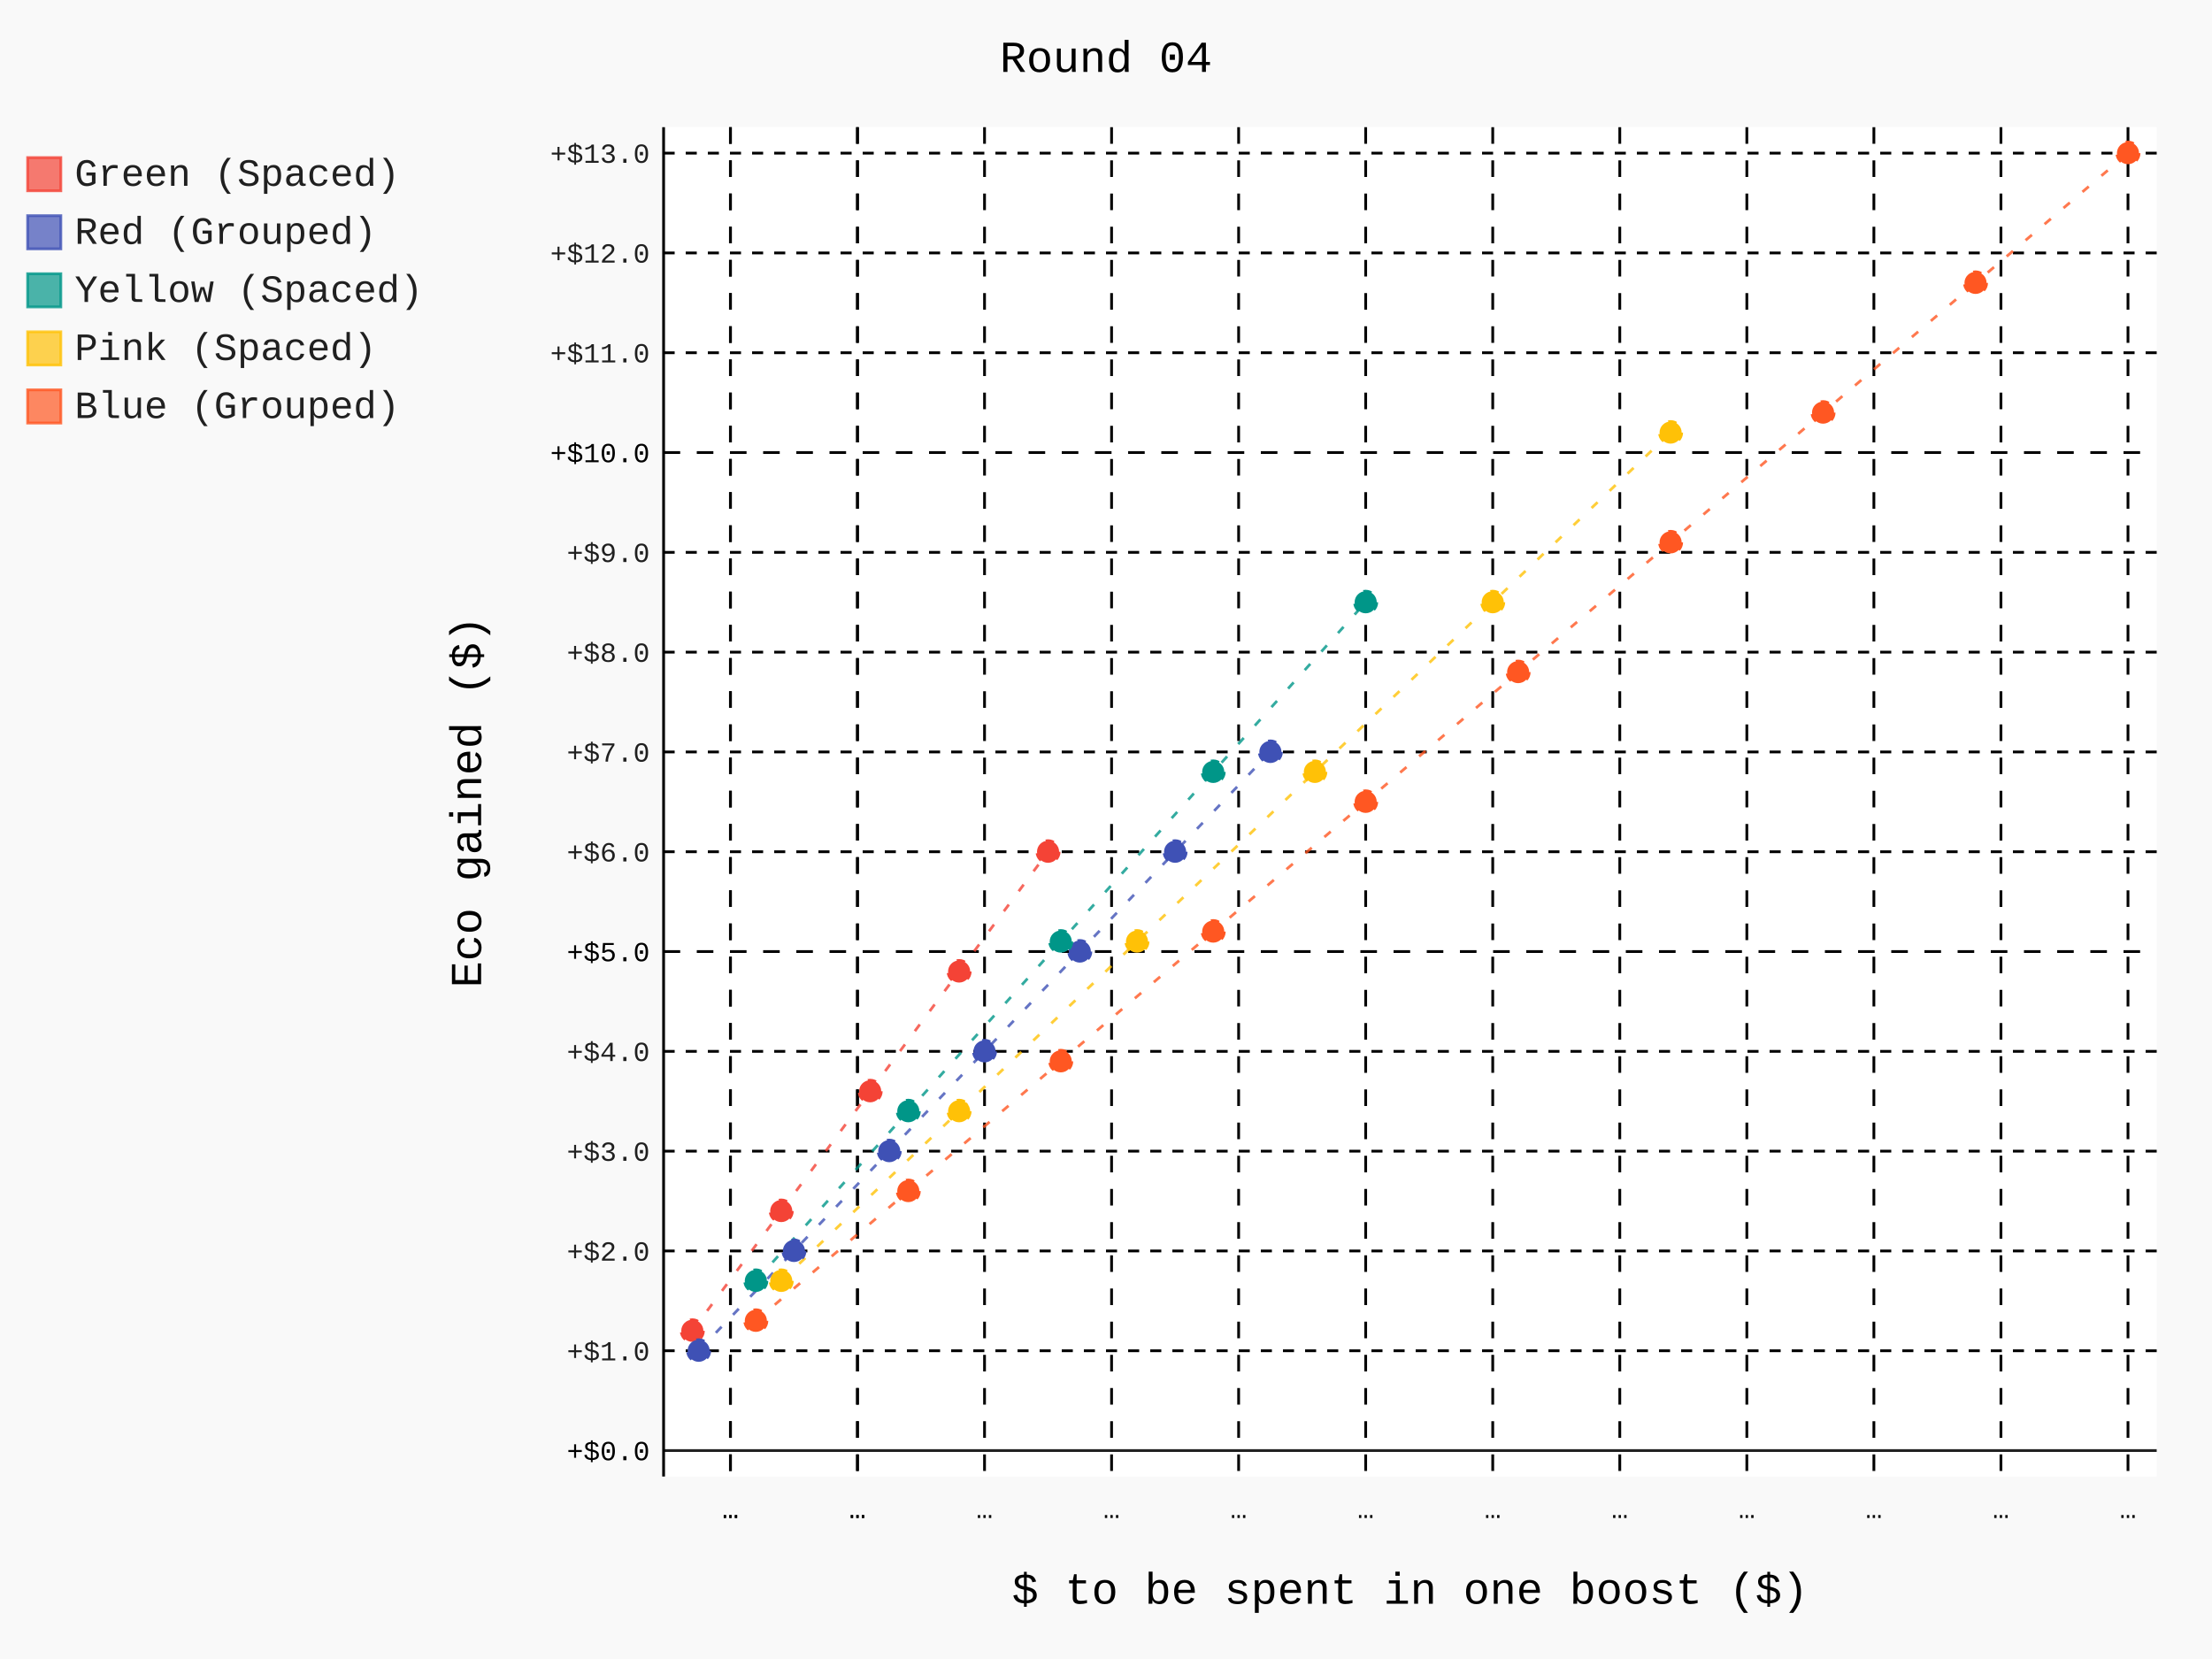
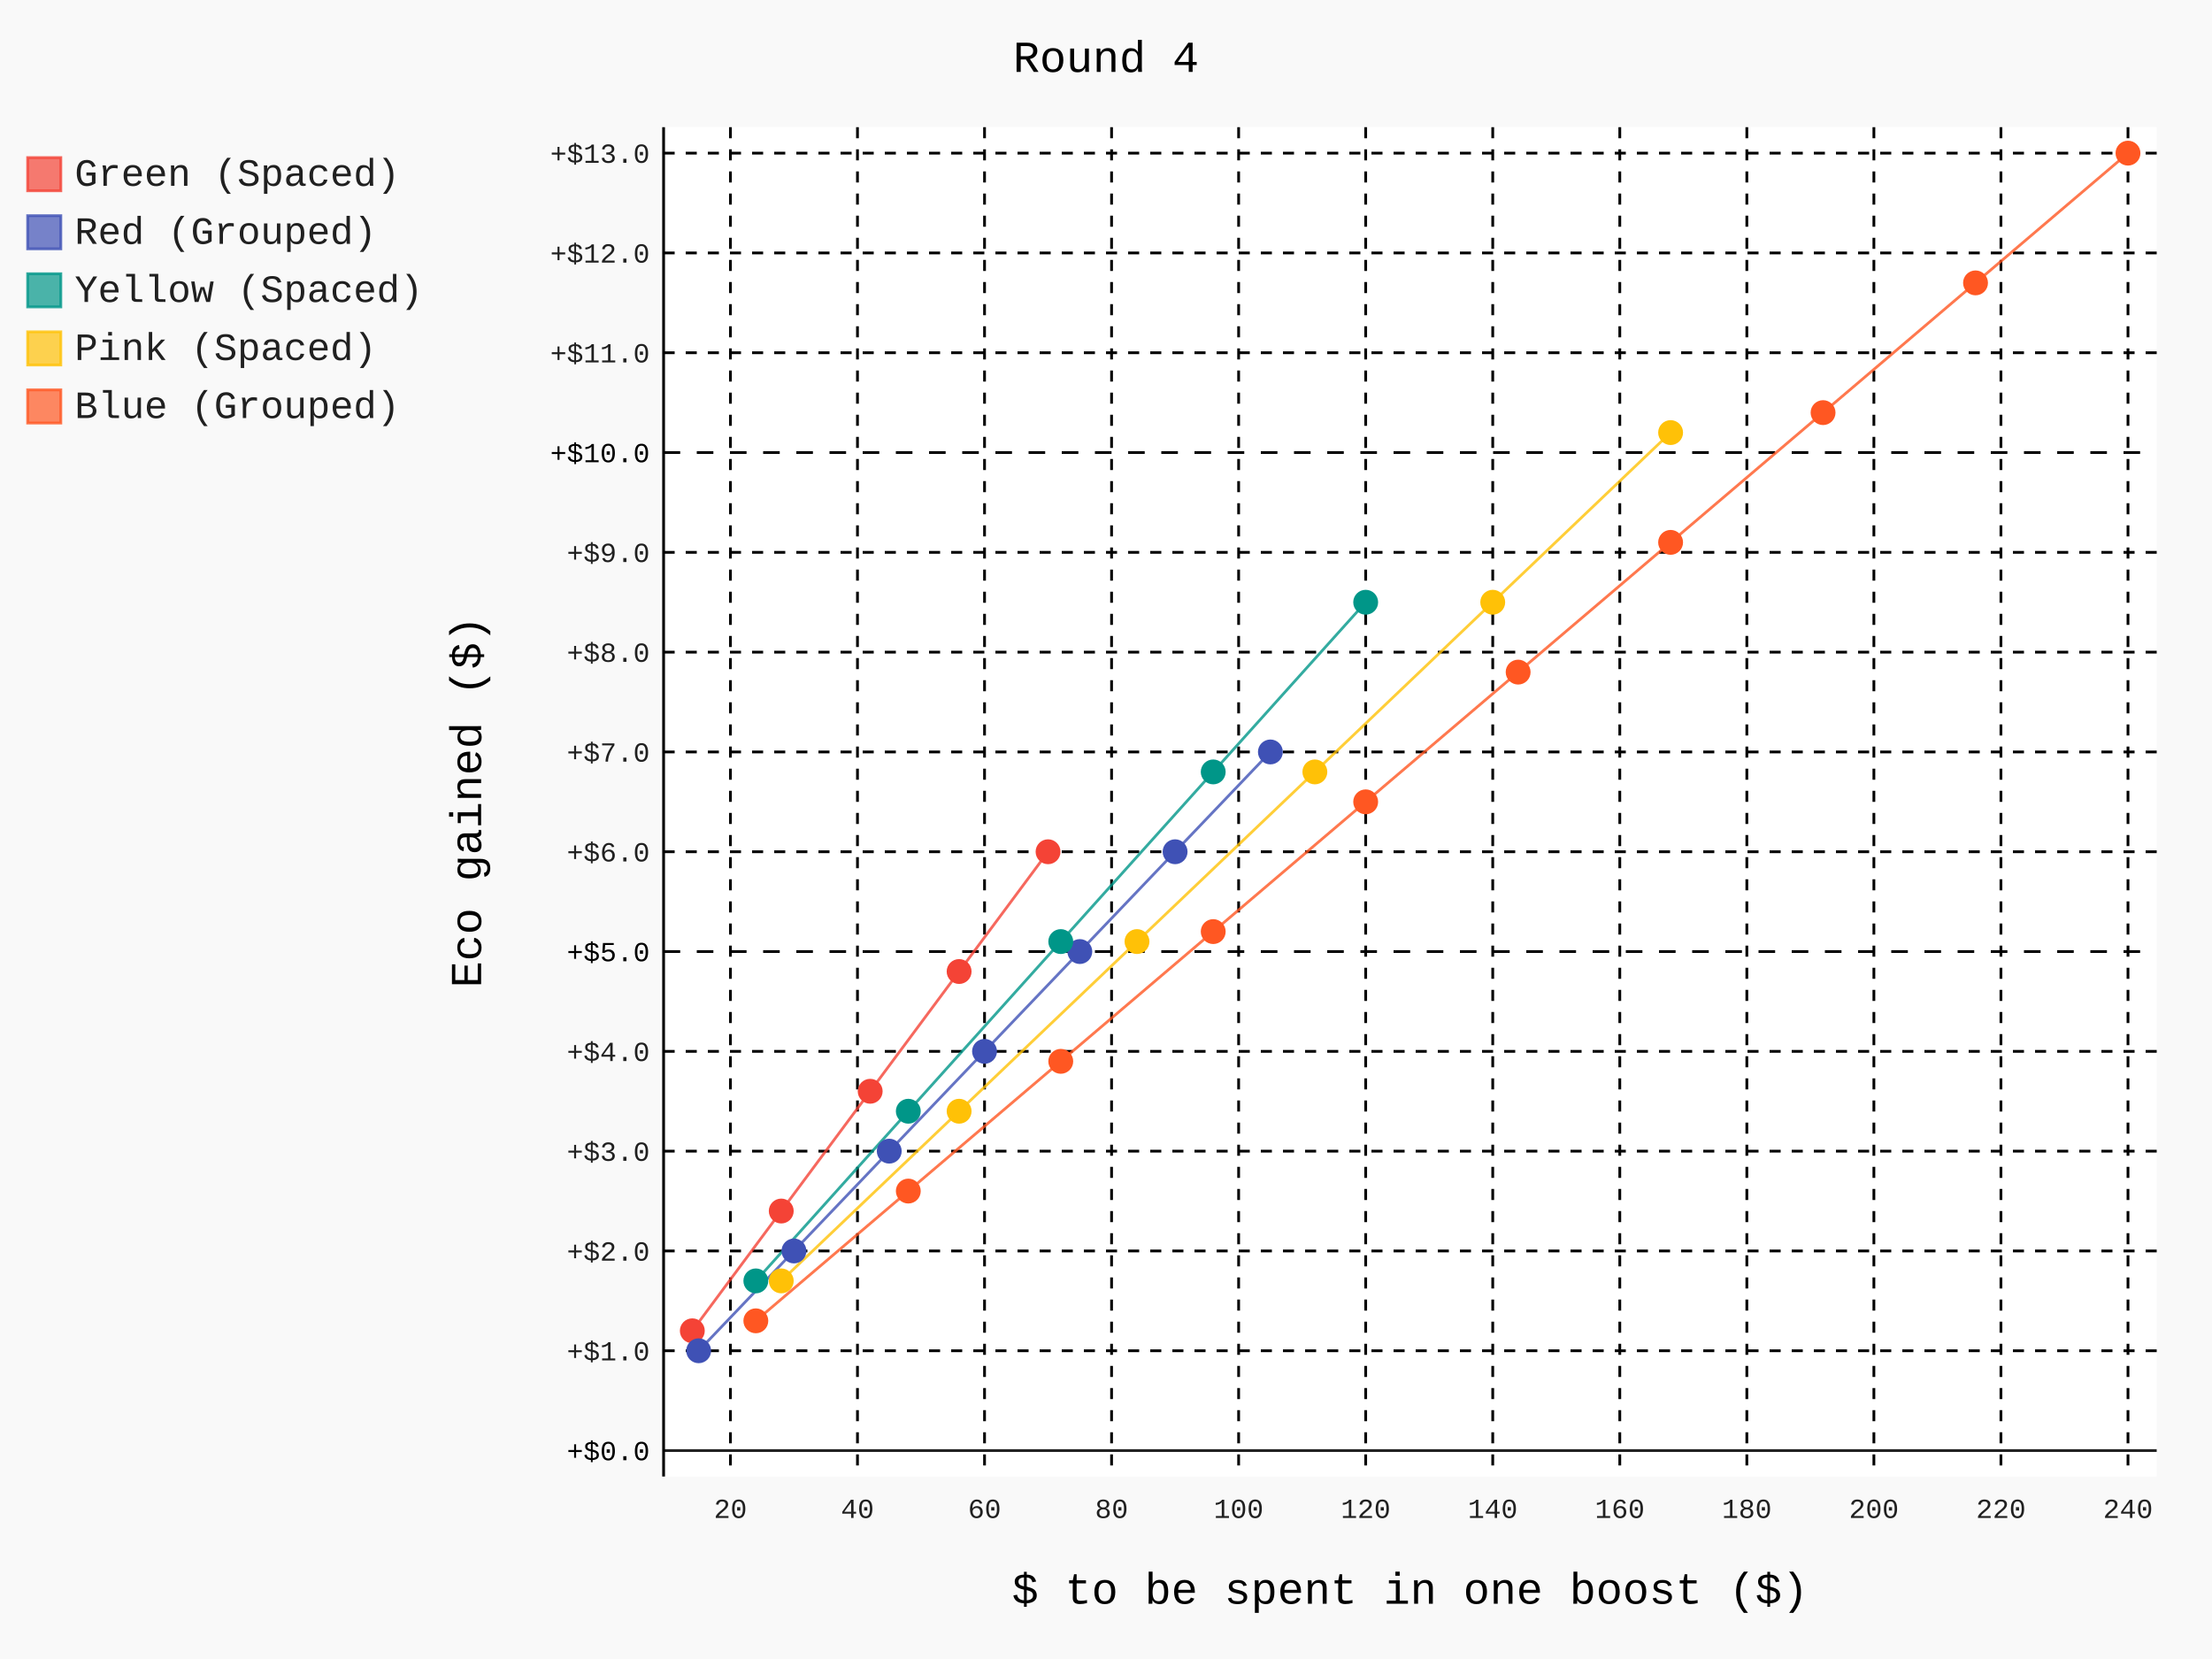
- <svg xmlns="http://www.w3.org/2000/svg" id="chart-235ac269-547a-451c-bd1a-9dd765131e52" class="pygal-chart" viewBox="0 0 800 600">
+ <svg xmlns="http://www.w3.org/2000/svg" id="chart-88500706-44ba-462d-bd40-3c438638c0fa" class="pygal-chart" viewBox="0 0 800 600">
  <defs>
-     <style type="text/css">#chart-235ac269-547a-451c-bd1a-9dd765131e52{-webkit-user-select:none;-webkit-font-smoothing:antialiased;font-family:Consolas,"Liberation Mono",Menlo,Courier,monospace}#chart-235ac269-547a-451c-bd1a-9dd765131e52 .title{font-family:Consolas,"Liberation Mono",Menlo,Courier,monospace;font-size:16px}#chart-235ac269-547a-451c-bd1a-9dd765131e52 .legends .legend text{font-family:Consolas,"Liberation Mono",Menlo,Courier,monospace;font-size:14px}#chart-235ac269-547a-451c-bd1a-9dd765131e52 .axis text{font-family:Consolas,"Liberation Mono",Menlo,Courier,monospace;font-size:10px}#chart-235ac269-547a-451c-bd1a-9dd765131e52 .axis text.major{font-family:Consolas,"Liberation Mono",Menlo,Courier,monospace;font-size:10px}#chart-235ac269-547a-451c-bd1a-9dd765131e52 .text-overlay text.value{font-family:Consolas,"Liberation Mono",Menlo,Courier,monospace;font-size:16px}#chart-235ac269-547a-451c-bd1a-9dd765131e52 .text-overlay text.label{font-family:Consolas,"Liberation Mono",Menlo,Courier,monospace;font-size:10px}#chart-235ac269-547a-451c-bd1a-9dd765131e52 .tooltip{font-family:Consolas,"Liberation Mono",Menlo,Courier,monospace;font-size:14px}#chart-235ac269-547a-451c-bd1a-9dd765131e52 text.no_data{font-family:Consolas,"Liberation Mono",Menlo,Courier,monospace;font-size:64px}
- #chart-235ac269-547a-451c-bd1a-9dd765131e52{background-color:rgba(249,249,249,1)}#chart-235ac269-547a-451c-bd1a-9dd765131e52 path,#chart-235ac269-547a-451c-bd1a-9dd765131e52 line,#chart-235ac269-547a-451c-bd1a-9dd765131e52 rect,#chart-235ac269-547a-451c-bd1a-9dd765131e52 circle{-webkit-transition:150ms;-moz-transition:150ms;transition:150ms}#chart-235ac269-547a-451c-bd1a-9dd765131e52 .graph &gt; .background{fill:rgba(249,249,249,1)}#chart-235ac269-547a-451c-bd1a-9dd765131e52 .plot &gt; .background{fill:rgba(255,255,255,1)}#chart-235ac269-547a-451c-bd1a-9dd765131e52 .graph{fill:rgba(0,0,0,.87)}#chart-235ac269-547a-451c-bd1a-9dd765131e52 text.no_data{fill:rgba(0,0,0,1)}#chart-235ac269-547a-451c-bd1a-9dd765131e52 .title{fill:rgba(0,0,0,1)}#chart-235ac269-547a-451c-bd1a-9dd765131e52 .legends .legend text{fill:rgba(0,0,0,.87)}#chart-235ac269-547a-451c-bd1a-9dd765131e52 .legends .legend:hover text{fill:rgba(0,0,0,1)}#chart-235ac269-547a-451c-bd1a-9dd765131e52 .axis .line{stroke:rgba(0,0,0,1)}#chart-235ac269-547a-451c-bd1a-9dd765131e52 .axis .guide.line{stroke:rgba(0,0,0,.54)}#chart-235ac269-547a-451c-bd1a-9dd765131e52 .axis .major.line{stroke:rgba(0,0,0,.87)}#chart-235ac269-547a-451c-bd1a-9dd765131e52 .axis text.major{fill:rgba(0,0,0,1)}#chart-235ac269-547a-451c-bd1a-9dd765131e52 .axis.y .guides:hover .guide.line,#chart-235ac269-547a-451c-bd1a-9dd765131e52 .line-graph .axis.x .guides:hover .guide.line,#chart-235ac269-547a-451c-bd1a-9dd765131e52 .stackedline-graph .axis.x .guides:hover .guide.line,#chart-235ac269-547a-451c-bd1a-9dd765131e52 .xy-graph .axis.x .guides:hover .guide.line{stroke:rgba(0,0,0,1)}#chart-235ac269-547a-451c-bd1a-9dd765131e52 .axis .guides:hover text{fill:rgba(0,0,0,1)}#chart-235ac269-547a-451c-bd1a-9dd765131e52 .reactive{fill-opacity:.7;stroke-opacity:.8;stroke-width:1}#chart-235ac269-547a-451c-bd1a-9dd765131e52 .ci{stroke:rgba(0,0,0,.87)}#chart-235ac269-547a-451c-bd1a-9dd765131e52 .reactive.active,#chart-235ac269-547a-451c-bd1a-9dd765131e52 .active .reactive{fill-opacity:.8;stroke-opacity:.9;stroke-width:4}#chart-235ac269-547a-451c-bd1a-9dd765131e52 .ci .reactive.active{stroke-width:1.5}#chart-235ac269-547a-451c-bd1a-9dd765131e52 .series text{fill:rgba(0,0,0,1)}#chart-235ac269-547a-451c-bd1a-9dd765131e52 .tooltip rect{fill:rgba(255,255,255,1);stroke:rgba(0,0,0,1);-webkit-transition:opacity 150ms;-moz-transition:opacity 150ms;transition:opacity 150ms}#chart-235ac269-547a-451c-bd1a-9dd765131e52 .tooltip .label{fill:rgba(0,0,0,.87)}#chart-235ac269-547a-451c-bd1a-9dd765131e52 .tooltip .label{fill:rgba(0,0,0,.87)}#chart-235ac269-547a-451c-bd1a-9dd765131e52 .tooltip .legend{font-size:.8em;fill:rgba(0,0,0,.54)}#chart-235ac269-547a-451c-bd1a-9dd765131e52 .tooltip .x_label{font-size:.6em;fill:rgba(0,0,0,1)}#chart-235ac269-547a-451c-bd1a-9dd765131e52 .tooltip .xlink{font-size:.5em;text-decoration:underline}#chart-235ac269-547a-451c-bd1a-9dd765131e52 .tooltip .value{font-size:1.5em}#chart-235ac269-547a-451c-bd1a-9dd765131e52 .bound{font-size:.5em}#chart-235ac269-547a-451c-bd1a-9dd765131e52 .max-value{font-size:.75em;fill:rgba(0,0,0,.54)}#chart-235ac269-547a-451c-bd1a-9dd765131e52 .map-element{fill:rgba(255,255,255,1);stroke:rgba(0,0,0,.54) !important}#chart-235ac269-547a-451c-bd1a-9dd765131e52 .map-element .reactive{fill-opacity:inherit;stroke-opacity:inherit}#chart-235ac269-547a-451c-bd1a-9dd765131e52 .color-0,#chart-235ac269-547a-451c-bd1a-9dd765131e52 .color-0 a:visited{stroke:#F44336;fill:#F44336}#chart-235ac269-547a-451c-bd1a-9dd765131e52 .color-1,#chart-235ac269-547a-451c-bd1a-9dd765131e52 .color-1 a:visited{stroke:#3F51B5;fill:#3F51B5}#chart-235ac269-547a-451c-bd1a-9dd765131e52 .color-2,#chart-235ac269-547a-451c-bd1a-9dd765131e52 .color-2 a:visited{stroke:#009688;fill:#009688}#chart-235ac269-547a-451c-bd1a-9dd765131e52 .color-3,#chart-235ac269-547a-451c-bd1a-9dd765131e52 .color-3 a:visited{stroke:#FFC107;fill:#FFC107}#chart-235ac269-547a-451c-bd1a-9dd765131e52 .color-4,#chart-235ac269-547a-451c-bd1a-9dd765131e52 .color-4 a:visited{stroke:#FF5722;fill:#FF5722}#chart-235ac269-547a-451c-bd1a-9dd765131e52 .text-overlay .color-0 text{fill:black}#chart-235ac269-547a-451c-bd1a-9dd765131e52 .text-overlay .color-1 text{fill:black}#chart-235ac269-547a-451c-bd1a-9dd765131e52 .text-overlay .color-2 text{fill:black}#chart-235ac269-547a-451c-bd1a-9dd765131e52 .text-overlay .color-3 text{fill:black}#chart-235ac269-547a-451c-bd1a-9dd765131e52 .text-overlay .color-4 text{fill:black}#chart-235ac269-547a-451c-bd1a-9dd765131e52 .series{stroke-width:2;stroke-dasharray:3,6}#chart-235ac269-547a-451c-bd1a-9dd765131e52 .series.serie-0{stroke-width:2;stroke-dasharray:3,6}#chart-235ac269-547a-451c-bd1a-9dd765131e52 .series.serie-1{stroke-width:2;stroke-dasharray:3,6}#chart-235ac269-547a-451c-bd1a-9dd765131e52 .series.serie-2{stroke-width:2;stroke-dasharray:3,6}#chart-235ac269-547a-451c-bd1a-9dd765131e52 .series.serie-3{stroke-width:2;stroke-dasharray:3,6}#chart-235ac269-547a-451c-bd1a-9dd765131e52 .series.serie-4{stroke-width:2;stroke-dasharray:3,6}
- #chart-235ac269-547a-451c-bd1a-9dd765131e52 text.no_data{text-anchor:middle}#chart-235ac269-547a-451c-bd1a-9dd765131e52 .guide.line{fill:none}#chart-235ac269-547a-451c-bd1a-9dd765131e52 .centered{text-anchor:middle}#chart-235ac269-547a-451c-bd1a-9dd765131e52 .title{text-anchor:middle}#chart-235ac269-547a-451c-bd1a-9dd765131e52 .legends .legend text{fill-opacity:1}#chart-235ac269-547a-451c-bd1a-9dd765131e52 .axis.x text{text-anchor:middle}#chart-235ac269-547a-451c-bd1a-9dd765131e52 .axis.x:not(.web) text[transform]{text-anchor:start}#chart-235ac269-547a-451c-bd1a-9dd765131e52 .axis.x:not(.web) text[transform].backwards{text-anchor:end}#chart-235ac269-547a-451c-bd1a-9dd765131e52 .axis.y text{text-anchor:end}#chart-235ac269-547a-451c-bd1a-9dd765131e52 .axis.y text[transform].backwards{text-anchor:start}#chart-235ac269-547a-451c-bd1a-9dd765131e52 .axis.y2 text{text-anchor:start}#chart-235ac269-547a-451c-bd1a-9dd765131e52 .axis.y2 text[transform].backwards{text-anchor:end}#chart-235ac269-547a-451c-bd1a-9dd765131e52 .axis .guide.line{stroke-dasharray:4,4;stroke:black}#chart-235ac269-547a-451c-bd1a-9dd765131e52 .axis .major.guide.line{stroke-dasharray:6,6;stroke:black}#chart-235ac269-547a-451c-bd1a-9dd765131e52 .horizontal .axis.y .guide.line,#chart-235ac269-547a-451c-bd1a-9dd765131e52 .horizontal .axis.y2 .guide.line,#chart-235ac269-547a-451c-bd1a-9dd765131e52 .vertical .axis.x .guide.line{opacity:0}#chart-235ac269-547a-451c-bd1a-9dd765131e52 .horizontal .axis.always_show .guide.line,#chart-235ac269-547a-451c-bd1a-9dd765131e52 .vertical .axis.always_show .guide.line{opacity:1 !important}#chart-235ac269-547a-451c-bd1a-9dd765131e52 .axis.y .guides:hover .guide.line,#chart-235ac269-547a-451c-bd1a-9dd765131e52 .axis.y2 .guides:hover .guide.line,#chart-235ac269-547a-451c-bd1a-9dd765131e52 .axis.x .guides:hover .guide.line{opacity:1}#chart-235ac269-547a-451c-bd1a-9dd765131e52 .axis .guides:hover text{opacity:1}#chart-235ac269-547a-451c-bd1a-9dd765131e52 .nofill{fill:none}#chart-235ac269-547a-451c-bd1a-9dd765131e52 .subtle-fill{fill-opacity:.2}#chart-235ac269-547a-451c-bd1a-9dd765131e52 .dot{stroke-width:1px;fill-opacity:1;stroke-opacity:1}#chart-235ac269-547a-451c-bd1a-9dd765131e52 .dot.active{stroke-width:5px}#chart-235ac269-547a-451c-bd1a-9dd765131e52 .dot.negative{fill:transparent}#chart-235ac269-547a-451c-bd1a-9dd765131e52 text,#chart-235ac269-547a-451c-bd1a-9dd765131e52 tspan{stroke:none !important}#chart-235ac269-547a-451c-bd1a-9dd765131e52 .series text.active{opacity:1}#chart-235ac269-547a-451c-bd1a-9dd765131e52 .tooltip rect{fill-opacity:.95;stroke-width:.5}#chart-235ac269-547a-451c-bd1a-9dd765131e52 .tooltip text{fill-opacity:1}#chart-235ac269-547a-451c-bd1a-9dd765131e52 .showable{visibility:hidden}#chart-235ac269-547a-451c-bd1a-9dd765131e52 .showable.shown{visibility:visible}#chart-235ac269-547a-451c-bd1a-9dd765131e52 .gauge-background{fill:rgba(229,229,229,1);stroke:none}#chart-235ac269-547a-451c-bd1a-9dd765131e52 .bg-lines{stroke:rgba(249,249,249,1);stroke-width:2px}</style>
+     <style type="text/css">#chart-88500706-44ba-462d-bd40-3c438638c0fa{-webkit-user-select:none;-webkit-font-smoothing:antialiased;font-family:Consolas,"Liberation Mono",Menlo,Courier,monospace}#chart-88500706-44ba-462d-bd40-3c438638c0fa .title{font-family:Consolas,"Liberation Mono",Menlo,Courier,monospace;font-size:16px}#chart-88500706-44ba-462d-bd40-3c438638c0fa .legends .legend text{font-family:Consolas,"Liberation Mono",Menlo,Courier,monospace;font-size:14px}#chart-88500706-44ba-462d-bd40-3c438638c0fa .axis text{font-family:Consolas,"Liberation Mono",Menlo,Courier,monospace;font-size:10px}#chart-88500706-44ba-462d-bd40-3c438638c0fa .axis text.major{font-family:Consolas,"Liberation Mono",Menlo,Courier,monospace;font-size:10px}#chart-88500706-44ba-462d-bd40-3c438638c0fa .text-overlay text.value{font-family:Consolas,"Liberation Mono",Menlo,Courier,monospace;font-size:16px}#chart-88500706-44ba-462d-bd40-3c438638c0fa .text-overlay text.label{font-family:Consolas,"Liberation Mono",Menlo,Courier,monospace;font-size:10px}#chart-88500706-44ba-462d-bd40-3c438638c0fa .tooltip{font-family:Consolas,"Liberation Mono",Menlo,Courier,monospace;font-size:14px}#chart-88500706-44ba-462d-bd40-3c438638c0fa text.no_data{font-family:Consolas,"Liberation Mono",Menlo,Courier,monospace;font-size:64px}
+ #chart-88500706-44ba-462d-bd40-3c438638c0fa{background-color:rgba(249,249,249,1)}#chart-88500706-44ba-462d-bd40-3c438638c0fa path,#chart-88500706-44ba-462d-bd40-3c438638c0fa line,#chart-88500706-44ba-462d-bd40-3c438638c0fa rect,#chart-88500706-44ba-462d-bd40-3c438638c0fa circle{-webkit-transition:150ms;-moz-transition:150ms;transition:150ms}#chart-88500706-44ba-462d-bd40-3c438638c0fa .graph &gt; .background{fill:rgba(249,249,249,1)}#chart-88500706-44ba-462d-bd40-3c438638c0fa .plot &gt; .background{fill:rgba(255,255,255,1)}#chart-88500706-44ba-462d-bd40-3c438638c0fa .graph{fill:rgba(0,0,0,.87)}#chart-88500706-44ba-462d-bd40-3c438638c0fa text.no_data{fill:rgba(0,0,0,1)}#chart-88500706-44ba-462d-bd40-3c438638c0fa .title{fill:rgba(0,0,0,1)}#chart-88500706-44ba-462d-bd40-3c438638c0fa .legends .legend text{fill:rgba(0,0,0,.87)}#chart-88500706-44ba-462d-bd40-3c438638c0fa .legends .legend:hover text{fill:rgba(0,0,0,1)}#chart-88500706-44ba-462d-bd40-3c438638c0fa .axis .line{stroke:rgba(0,0,0,1)}#chart-88500706-44ba-462d-bd40-3c438638c0fa .axis .guide.line{stroke:rgba(0,0,0,.54)}#chart-88500706-44ba-462d-bd40-3c438638c0fa .axis .major.line{stroke:rgba(0,0,0,.87)}#chart-88500706-44ba-462d-bd40-3c438638c0fa .axis text.major{fill:rgba(0,0,0,1)}#chart-88500706-44ba-462d-bd40-3c438638c0fa .axis.y .guides:hover .guide.line,#chart-88500706-44ba-462d-bd40-3c438638c0fa .line-graph .axis.x .guides:hover .guide.line,#chart-88500706-44ba-462d-bd40-3c438638c0fa .stackedline-graph .axis.x .guides:hover .guide.line,#chart-88500706-44ba-462d-bd40-3c438638c0fa .xy-graph .axis.x .guides:hover .guide.line{stroke:rgba(0,0,0,1)}#chart-88500706-44ba-462d-bd40-3c438638c0fa .axis .guides:hover text{fill:rgba(0,0,0,1)}#chart-88500706-44ba-462d-bd40-3c438638c0fa .reactive{fill-opacity:.7;stroke-opacity:.8;stroke-width:1}#chart-88500706-44ba-462d-bd40-3c438638c0fa .ci{stroke:rgba(0,0,0,.87)}#chart-88500706-44ba-462d-bd40-3c438638c0fa .reactive.active,#chart-88500706-44ba-462d-bd40-3c438638c0fa .active .reactive{fill-opacity:.8;stroke-opacity:.9;stroke-width:4}#chart-88500706-44ba-462d-bd40-3c438638c0fa .ci .reactive.active{stroke-width:1.5}#chart-88500706-44ba-462d-bd40-3c438638c0fa .series text{fill:rgba(0,0,0,1)}#chart-88500706-44ba-462d-bd40-3c438638c0fa .tooltip rect{fill:rgba(255,255,255,1);stroke:rgba(0,0,0,1);-webkit-transition:opacity 150ms;-moz-transition:opacity 150ms;transition:opacity 150ms}#chart-88500706-44ba-462d-bd40-3c438638c0fa .tooltip .label{fill:rgba(0,0,0,.87)}#chart-88500706-44ba-462d-bd40-3c438638c0fa .tooltip .label{fill:rgba(0,0,0,.87)}#chart-88500706-44ba-462d-bd40-3c438638c0fa .tooltip .legend{font-size:.8em;fill:rgba(0,0,0,.54)}#chart-88500706-44ba-462d-bd40-3c438638c0fa .tooltip .x_label{font-size:.6em;fill:rgba(0,0,0,1)}#chart-88500706-44ba-462d-bd40-3c438638c0fa .tooltip .xlink{font-size:.5em;text-decoration:underline}#chart-88500706-44ba-462d-bd40-3c438638c0fa .tooltip .value{font-size:1.5em}#chart-88500706-44ba-462d-bd40-3c438638c0fa .bound{font-size:.5em}#chart-88500706-44ba-462d-bd40-3c438638c0fa .max-value{font-size:.75em;fill:rgba(0,0,0,.54)}#chart-88500706-44ba-462d-bd40-3c438638c0fa .map-element{fill:rgba(255,255,255,1);stroke:rgba(0,0,0,.54) !important}#chart-88500706-44ba-462d-bd40-3c438638c0fa .map-element .reactive{fill-opacity:inherit;stroke-opacity:inherit}#chart-88500706-44ba-462d-bd40-3c438638c0fa .color-0,#chart-88500706-44ba-462d-bd40-3c438638c0fa .color-0 a:visited{stroke:#F44336;fill:#F44336}#chart-88500706-44ba-462d-bd40-3c438638c0fa .color-1,#chart-88500706-44ba-462d-bd40-3c438638c0fa .color-1 a:visited{stroke:#3F51B5;fill:#3F51B5}#chart-88500706-44ba-462d-bd40-3c438638c0fa .color-2,#chart-88500706-44ba-462d-bd40-3c438638c0fa .color-2 a:visited{stroke:#009688;fill:#009688}#chart-88500706-44ba-462d-bd40-3c438638c0fa .color-3,#chart-88500706-44ba-462d-bd40-3c438638c0fa .color-3 a:visited{stroke:#FFC107;fill:#FFC107}#chart-88500706-44ba-462d-bd40-3c438638c0fa .color-4,#chart-88500706-44ba-462d-bd40-3c438638c0fa .color-4 a:visited{stroke:#FF5722;fill:#FF5722}#chart-88500706-44ba-462d-bd40-3c438638c0fa .text-overlay .color-0 text{fill:black}#chart-88500706-44ba-462d-bd40-3c438638c0fa .text-overlay .color-1 text{fill:black}#chart-88500706-44ba-462d-bd40-3c438638c0fa .text-overlay .color-2 text{fill:black}#chart-88500706-44ba-462d-bd40-3c438638c0fa .text-overlay .color-3 text{fill:black}#chart-88500706-44ba-462d-bd40-3c438638c0fa .text-overlay .color-4 text{fill:black}#chart-88500706-44ba-462d-bd40-3c438638c0fa .series{stroke-width:2;stroke-dasharray:(2,3)}#chart-88500706-44ba-462d-bd40-3c438638c0fa .series.serie-0{stroke-width:2;stroke-dasharray:(2,3)}#chart-88500706-44ba-462d-bd40-3c438638c0fa .series.serie-1{stroke-width:2;stroke-dasharray:(2,3)}#chart-88500706-44ba-462d-bd40-3c438638c0fa .series.serie-2{stroke-width:2;stroke-dasharray:(2,3)}#chart-88500706-44ba-462d-bd40-3c438638c0fa .series.serie-3{stroke-width:2;stroke-dasharray:(2,3)}#chart-88500706-44ba-462d-bd40-3c438638c0fa .series.serie-4{stroke-width:2;stroke-dasharray:(2,3)}
+ #chart-88500706-44ba-462d-bd40-3c438638c0fa text.no_data{text-anchor:middle}#chart-88500706-44ba-462d-bd40-3c438638c0fa .guide.line{fill:none}#chart-88500706-44ba-462d-bd40-3c438638c0fa .centered{text-anchor:middle}#chart-88500706-44ba-462d-bd40-3c438638c0fa .title{text-anchor:middle}#chart-88500706-44ba-462d-bd40-3c438638c0fa .legends .legend text{fill-opacity:1}#chart-88500706-44ba-462d-bd40-3c438638c0fa .axis.x text{text-anchor:middle}#chart-88500706-44ba-462d-bd40-3c438638c0fa .axis.x:not(.web) text[transform]{text-anchor:start}#chart-88500706-44ba-462d-bd40-3c438638c0fa .axis.x:not(.web) text[transform].backwards{text-anchor:end}#chart-88500706-44ba-462d-bd40-3c438638c0fa .axis.y text{text-anchor:end}#chart-88500706-44ba-462d-bd40-3c438638c0fa .axis.y text[transform].backwards{text-anchor:start}#chart-88500706-44ba-462d-bd40-3c438638c0fa .axis.y2 text{text-anchor:start}#chart-88500706-44ba-462d-bd40-3c438638c0fa .axis.y2 text[transform].backwards{text-anchor:end}#chart-88500706-44ba-462d-bd40-3c438638c0fa .axis .guide.line{stroke-dasharray:4,4;stroke:black}#chart-88500706-44ba-462d-bd40-3c438638c0fa .axis .major.guide.line{stroke-dasharray:6,6;stroke:black}#chart-88500706-44ba-462d-bd40-3c438638c0fa .horizontal .axis.y .guide.line,#chart-88500706-44ba-462d-bd40-3c438638c0fa .horizontal .axis.y2 .guide.line,#chart-88500706-44ba-462d-bd40-3c438638c0fa .vertical .axis.x .guide.line{opacity:0}#chart-88500706-44ba-462d-bd40-3c438638c0fa .horizontal .axis.always_show .guide.line,#chart-88500706-44ba-462d-bd40-3c438638c0fa .vertical .axis.always_show .guide.line{opacity:1 !important}#chart-88500706-44ba-462d-bd40-3c438638c0fa .axis.y .guides:hover .guide.line,#chart-88500706-44ba-462d-bd40-3c438638c0fa .axis.y2 .guides:hover .guide.line,#chart-88500706-44ba-462d-bd40-3c438638c0fa .axis.x .guides:hover .guide.line{opacity:1}#chart-88500706-44ba-462d-bd40-3c438638c0fa .axis .guides:hover text{opacity:1}#chart-88500706-44ba-462d-bd40-3c438638c0fa .nofill{fill:none}#chart-88500706-44ba-462d-bd40-3c438638c0fa .subtle-fill{fill-opacity:.2}#chart-88500706-44ba-462d-bd40-3c438638c0fa .dot{stroke-width:1px;fill-opacity:1;stroke-opacity:1}#chart-88500706-44ba-462d-bd40-3c438638c0fa .dot.active{stroke-width:5px}#chart-88500706-44ba-462d-bd40-3c438638c0fa .dot.negative{fill:transparent}#chart-88500706-44ba-462d-bd40-3c438638c0fa text,#chart-88500706-44ba-462d-bd40-3c438638c0fa tspan{stroke:none !important}#chart-88500706-44ba-462d-bd40-3c438638c0fa .series text.active{opacity:1}#chart-88500706-44ba-462d-bd40-3c438638c0fa .tooltip rect{fill-opacity:.95;stroke-width:.5}#chart-88500706-44ba-462d-bd40-3c438638c0fa .tooltip text{fill-opacity:1}#chart-88500706-44ba-462d-bd40-3c438638c0fa .showable{visibility:hidden}#chart-88500706-44ba-462d-bd40-3c438638c0fa .showable.shown{visibility:visible}#chart-88500706-44ba-462d-bd40-3c438638c0fa .gauge-background{fill:rgba(229,229,229,1);stroke:none}#chart-88500706-44ba-462d-bd40-3c438638c0fa .bg-lines{stroke:rgba(249,249,249,1);stroke-width:2px}</style>
  </defs>
  <g class="graph xy-graph vertical">
    <rect x="0" y="0" width="800" height="600" class="background" />
    <g transform="translate(240, 46)" class="plot">
      <rect x="0" y="0" width="540.0" height="488" class="background" />
      <g class="axis y always_show">
        <g class="guides">
          <path d="M0 478.615 h540" class="major line" />
          <text x="-5" y="482.115" class="major">+$0.0</text>
        </g>
        <g class="guides">
          <path d="M0 442.521 h540" class="guide line" />
          <text x="-5" y="446.021" class="">+$1.0</text>
        </g>
        <g class="guides">
          <path d="M0 406.426 h540" class="guide line" />
          <text x="-5" y="409.926" class="">+$2.0</text>
        </g>
        <g class="guides">
          <path d="M0 370.331 h540" class="guide line" />
          <text x="-5" y="373.831" class="">+$3.0</text>
        </g>
        <g class="guides">
          <path d="M0 334.237 h540" class="guide line" />
          <text x="-5" y="337.737" class="">+$4.0</text>
        </g>
        <g class="guides">
          <path d="M0 298.142 h540" class="major guide line" />
          <text x="-5" y="301.642" class="major">+$5.0</text>
        </g>
        <g class="guides">
          <path d="M0 262.047 h540" class="guide line" />
          <text x="-5" y="265.547" class="">+$6.0</text>
        </g>
        <g class="guides">
          <path d="M0 225.953 h540" class="guide line" />
          <text x="-5" y="229.453" class="">+$7.0</text>
        </g>
        <g class="guides">
          <path d="M0 189.858 h540" class="guide line" />
          <text x="-5" y="193.358" class="">+$8.0</text>
        </g>
        <g class="guides">
          <path d="M0 153.763 h540" class="guide line" />
          <text x="-5" y="157.263" class="">+$9.0</text>
        </g>
        <g class="guides">
          <path d="M0 117.669 h540" class="major guide line" />
          <text x="-5" y="121.169" class="major">+$10.0</text>
        </g>
        <g class="guides">
          <path d="M0 81.574 h540" class="guide line" />
          <text x="-5" y="85.074" class="">+$11.0</text>
        </g>
        <g class="guides">
          <path d="M0 45.479 h540" class="guide line" />
          <text x="-5" y="48.979" class="">+$12.0</text>
        </g>
        <g class="guides">
          <path d="M0 9.385 h540" class="guide line" />
          <text x="-5" y="12.885" class="">+$13.0</text>
        </g>
      </g>
      <g class="axis x always_show">
        <path d="M0 0 v488" class="line" />
        <g class="guides">
-           <path d="M24.17 0 v488" class="major guide line" />
-           <text x="24.17" y="503.0" class="major">…</text>
-         </g>
-         <g class="guides">
-           <path d="M70.119 0 v488" class="major guide line" />
-           <text x="70.119" y="503.0" class="major">…</text>
-         </g>
-         <g class="guides">
-           <path d="M116.069 0 v488" class="major guide line" />
-           <text x="116.069" y="503.0" class="major">…</text>
-         </g>
-         <g class="guides">
-           <path d="M162.018 0 v488" class="major guide line" />
-           <text x="162.018" y="503.0" class="major">…</text>
-         </g>
-         <g class="guides">
-           <path d="M207.968 0 v488" class="major guide line" />
-           <text x="207.968" y="503.0" class="major">…</text>
-         </g>
-         <g class="guides">
-           <path d="M253.918 0 v488" class="major guide line" />
-           <text x="253.918" y="503.0" class="major">…</text>
-         </g>
-         <g class="guides">
-           <path d="M299.867 0 v488" class="major guide line" />
-           <text x="299.867" y="503.0" class="major">…</text>
-         </g>
-         <g class="guides">
-           <path d="M345.817 0 v488" class="major guide line" />
-           <text x="345.817" y="503.0" class="major">…</text>
-         </g>
-         <g class="guides">
-           <path d="M391.767 0 v488" class="major guide line" />
-           <text x="391.767" y="503.0" class="major">…</text>
-         </g>
-         <g class="guides">
-           <path d="M437.716 0 v488" class="major guide line" />
-           <text x="437.716" y="503.0" class="major">…</text>
-         </g>
-         <g class="guides">
-           <path d="M483.666 0 v488" class="major guide line" />
-           <text x="483.666" y="503.0" class="major">…</text>
-         </g>
-         <g class="guides">
-           <path d="M529.615 0 v488" class="major guide line" />
-           <text x="529.615" y="503.0" class="major">…</text>
-         </g>
-         <g class="guides">
-           <path d="M24.17 0 v488" class="major guide line" />
-           <text x="24.17" y="503.0" class="major">…</text>
-         </g>
-         <g class="guides">
-           <path d="M70.119 0 v488" class="major guide line" />
-           <text x="70.119" y="503.0" class="major">…</text>
+           <path d="M24.17 0 v488" class="guide line" />
+           <text x="24.17" y="503.0" class="">20</text>
+         </g>
+         <g class="guides">
+           <path d="M70.119 0 v488" class="guide line" />
+           <text x="70.119" y="503.0" class="">40</text>
+         </g>
+         <g class="guides">
+           <path d="M116.069 0 v488" class="guide line" />
+           <text x="116.069" y="503.0" class="">60</text>
+         </g>
+         <g class="guides">
+           <path d="M162.018 0 v488" class="guide line" />
+           <text x="162.018" y="503.0" class="">80</text>
+         </g>
+         <g class="guides">
+           <path d="M207.968 0 v488" class="guide line" />
+           <text x="207.968" y="503.0" class="">100</text>
+         </g>
+         <g class="guides">
+           <path d="M253.918 0 v488" class="guide line" />
+           <text x="253.918" y="503.0" class="">120</text>
+         </g>
+         <g class="guides">
+           <path d="M299.867 0 v488" class="guide line" />
+           <text x="299.867" y="503.0" class="">140</text>
+         </g>
+         <g class="guides">
+           <path d="M345.817 0 v488" class="guide line" />
+           <text x="345.817" y="503.0" class="">160</text>
+         </g>
+         <g class="guides">
+           <path d="M391.767 0 v488" class="guide line" />
+           <text x="391.767" y="503.0" class="">180</text>
+         </g>
+         <g class="guides">
+           <path d="M437.716 0 v488" class="guide line" />
+           <text x="437.716" y="503.0" class="">200</text>
+         </g>
+         <g class="guides">
+           <path d="M483.666 0 v488" class="guide line" />
+           <text x="483.666" y="503.0" class="">220</text>
+         </g>
+         <g class="guides">
+           <path d="M529.615 0 v488" class="guide line" />
+           <text x="529.615" y="503.0" class="">240</text>
        </g>
      </g>
      <g class="series serie-0 color-0">
        <path d="M10.385 435.302 L42.549 391.988 74.714 348.675 106.879 305.361 139.044 262.047" class="line reactive nofill" />
      </g>
      <g class="series serie-1 color-1">
        <path d="M12.682 442.521 L47.144 406.426 81.607 370.331 116.069 334.237 150.531 298.142 184.993 262.047 219.455 225.953" class="line reactive nofill" />
      </g>
      <g class="series serie-2 color-2">
        <path d="M33.359 417.254 L88.499 355.893 143.639 294.533 198.778 233.172 253.918 171.811" class="line reactive nofill" />
      </g>
      <g class="series serie-3 color-3">
        <path d="M42.549 417.254 L106.879 355.893 171.208 294.533 235.538 233.172 299.867 171.811 364.197 110.45" class="line reactive nofill" />
      </g>
      <g class="series serie-4 color-4">
        <path d="M33.359 431.692 L88.499 384.769 143.639 337.846 198.778 290.923 253.918 244 309.057 197.077 364.197 150.154 419.336 103.231 474.476 56.308 529.615 9.385" class="line reactive nofill" />
      </g>
    </g>
    <g class="titles">
-       <text x="400.0" y="26" class="title plot_title">Round 04</text>
+       <text x="400.0" y="26" class="title plot_title">Round 4</text>
      <text x="510.0" y="580" class="title">$ to be spent in one boost ($)</text>
      <text x="148.0" y="316.0" class="title" transform="rotate(-90 148 290)">Eco gained ($)</text>
    </g>
    <g transform="translate(240, 46)" class="plot overlay">
      <g class="series serie-0 color-0">
        <g class="dots">
          <circle cx="10.385" cy="435.302" r="4" class="dot reactive tooltip-trigger" />
        </g>
        <g class="dots">
          <circle cx="42.549" cy="391.988" r="4" class="dot reactive tooltip-trigger" />
        </g>
        <g class="dots">
          <circle cx="74.714" cy="348.675" r="4" class="dot reactive tooltip-trigger" />
        </g>
        <g class="dots">
          <circle cx="106.879" cy="305.361" r="4" class="dot reactive tooltip-trigger" />
        </g>
        <g class="dots">
          <circle cx="139.044" cy="262.047" r="4" class="dot reactive tooltip-trigger" />
        </g>
      </g>
      <g class="series serie-1 color-1">
        <g class="dots">
          <circle cx="12.682" cy="442.521" r="4" class="dot reactive tooltip-trigger" />
        </g>
        <g class="dots">
          <circle cx="47.144" cy="406.426" r="4" class="dot reactive tooltip-trigger" />
        </g>
        <g class="dots">
          <circle cx="81.607" cy="370.331" r="4" class="dot reactive tooltip-trigger" />
        </g>
        <g class="dots">
          <circle cx="116.069" cy="334.237" r="4" class="dot reactive tooltip-trigger" />
        </g>
        <g class="dots">
          <circle cx="150.531" cy="298.142" r="4" class="dot reactive tooltip-trigger" />
        </g>
        <g class="dots">
          <circle cx="184.993" cy="262.047" r="4" class="dot reactive tooltip-trigger" />
        </g>
        <g class="dots">
          <circle cx="219.455" cy="225.953" r="4" class="dot reactive tooltip-trigger" />
        </g>
      </g>
      <g class="series serie-2 color-2">
        <g class="dots">
          <circle cx="33.359" cy="417.254" r="4" class="dot reactive tooltip-trigger" />
        </g>
        <g class="dots">
          <circle cx="88.499" cy="355.893" r="4" class="dot reactive tooltip-trigger" />
        </g>
        <g class="dots">
          <circle cx="143.639" cy="294.533" r="4" class="dot reactive tooltip-trigger" />
        </g>
        <g class="dots">
          <circle cx="198.778" cy="233.172" r="4" class="dot reactive tooltip-trigger" />
        </g>
        <g class="dots">
          <circle cx="253.918" cy="171.811" r="4" class="dot reactive tooltip-trigger" />
        </g>
      </g>
      <g class="series serie-3 color-3">
        <g class="dots">
          <circle cx="42.549" cy="417.254" r="4" class="dot reactive tooltip-trigger" />
        </g>
        <g class="dots">
          <circle cx="106.879" cy="355.893" r="4" class="dot reactive tooltip-trigger" />
        </g>
        <g class="dots">
          <circle cx="171.208" cy="294.533" r="4" class="dot reactive tooltip-trigger" />
        </g>
        <g class="dots">
          <circle cx="235.538" cy="233.172" r="4" class="dot reactive tooltip-trigger" />
        </g>
        <g class="dots">
          <circle cx="299.867" cy="171.811" r="4" class="dot reactive tooltip-trigger" />
        </g>
        <g class="dots">
          <circle cx="364.197" cy="110.45" r="4" class="dot reactive tooltip-trigger" />
        </g>
      </g>
      <g class="series serie-4 color-4">
        <g class="dots">
          <circle cx="33.359" cy="431.692" r="4" class="dot reactive tooltip-trigger" />
        </g>
        <g class="dots">
          <circle cx="88.499" cy="384.769" r="4" class="dot reactive tooltip-trigger" />
        </g>
        <g class="dots">
          <circle cx="143.639" cy="337.846" r="4" class="dot reactive tooltip-trigger" />
        </g>
        <g class="dots">
          <circle cx="198.778" cy="290.923" r="4" class="dot reactive tooltip-trigger" />
        </g>
        <g class="dots">
          <circle cx="253.918" cy="244" r="4" class="dot reactive tooltip-trigger" />
        </g>
        <g class="dots">
          <circle cx="309.057" cy="197.077" r="4" class="dot reactive tooltip-trigger" />
        </g>
        <g class="dots">
          <circle cx="364.197" cy="150.154" r="4" class="dot reactive tooltip-trigger" />
        </g>
        <g class="dots">
          <circle cx="419.336" cy="103.231" r="4" class="dot reactive tooltip-trigger" />
        </g>
        <g class="dots">
          <circle cx="474.476" cy="56.308" r="4" class="dot reactive tooltip-trigger" />
        </g>
        <g class="dots">
          <circle cx="529.615" cy="9.385" r="4" class="dot reactive tooltip-trigger" />
        </g>
      </g>
    </g>
    <g transform="translate(240, 46)" class="plot text-overlay">
      <g class="series serie-0 color-0" />
      <g class="series serie-1 color-1" />
      <g class="series serie-2 color-2" />
      <g class="series serie-3 color-3" />
      <g class="series serie-4 color-4" />
    </g>
    <g transform="translate(240, 46)" class="plot tooltip-overlay">
      <g transform="translate(0 0)" style="opacity: 0" class="tooltip">
        <rect rx="0" ry="0" width="0" height="0" class="tooltip-box" />
        <g class="text" />
      </g>
    </g>
    <g transform="translate(10, 56)" class="legends">
      <g id="activate-serie-0" class="legend reactive activate-serie">
        <rect x="0.0" y="1.0" width="12" height="12" class="color-0 reactive" />
        <text x="17.0" y="11.2">Green (Spaced)</text>
      </g>
      <g id="activate-serie-1" class="legend reactive activate-serie">
        <rect x="0.0" y="22.0" width="12" height="12" class="color-1 reactive" />
        <text x="17.0" y="32.2">Red (Grouped)</text>
      </g>
      <g id="activate-serie-2" class="legend reactive activate-serie">
        <rect x="0.0" y="43.0" width="12" height="12" class="color-2 reactive" />
        <text x="17.0" y="53.2">Yellow (Spaced)</text>
      </g>
      <g id="activate-serie-3" class="legend reactive activate-serie">
        <rect x="0.0" y="64.0" width="12" height="12" class="color-3 reactive" />
        <text x="17.0" y="74.2">Pink (Spaced)</text>
      </g>
      <g id="activate-serie-4" class="legend reactive activate-serie">
        <rect x="0.0" y="85.0" width="12" height="12" class="color-4 reactive" />
        <text x="17.0" y="95.2">Blue (Grouped)</text>
      </g>
    </g>
    <g transform="translate(790, 56)" class="legends" />
  </g>
</svg>
